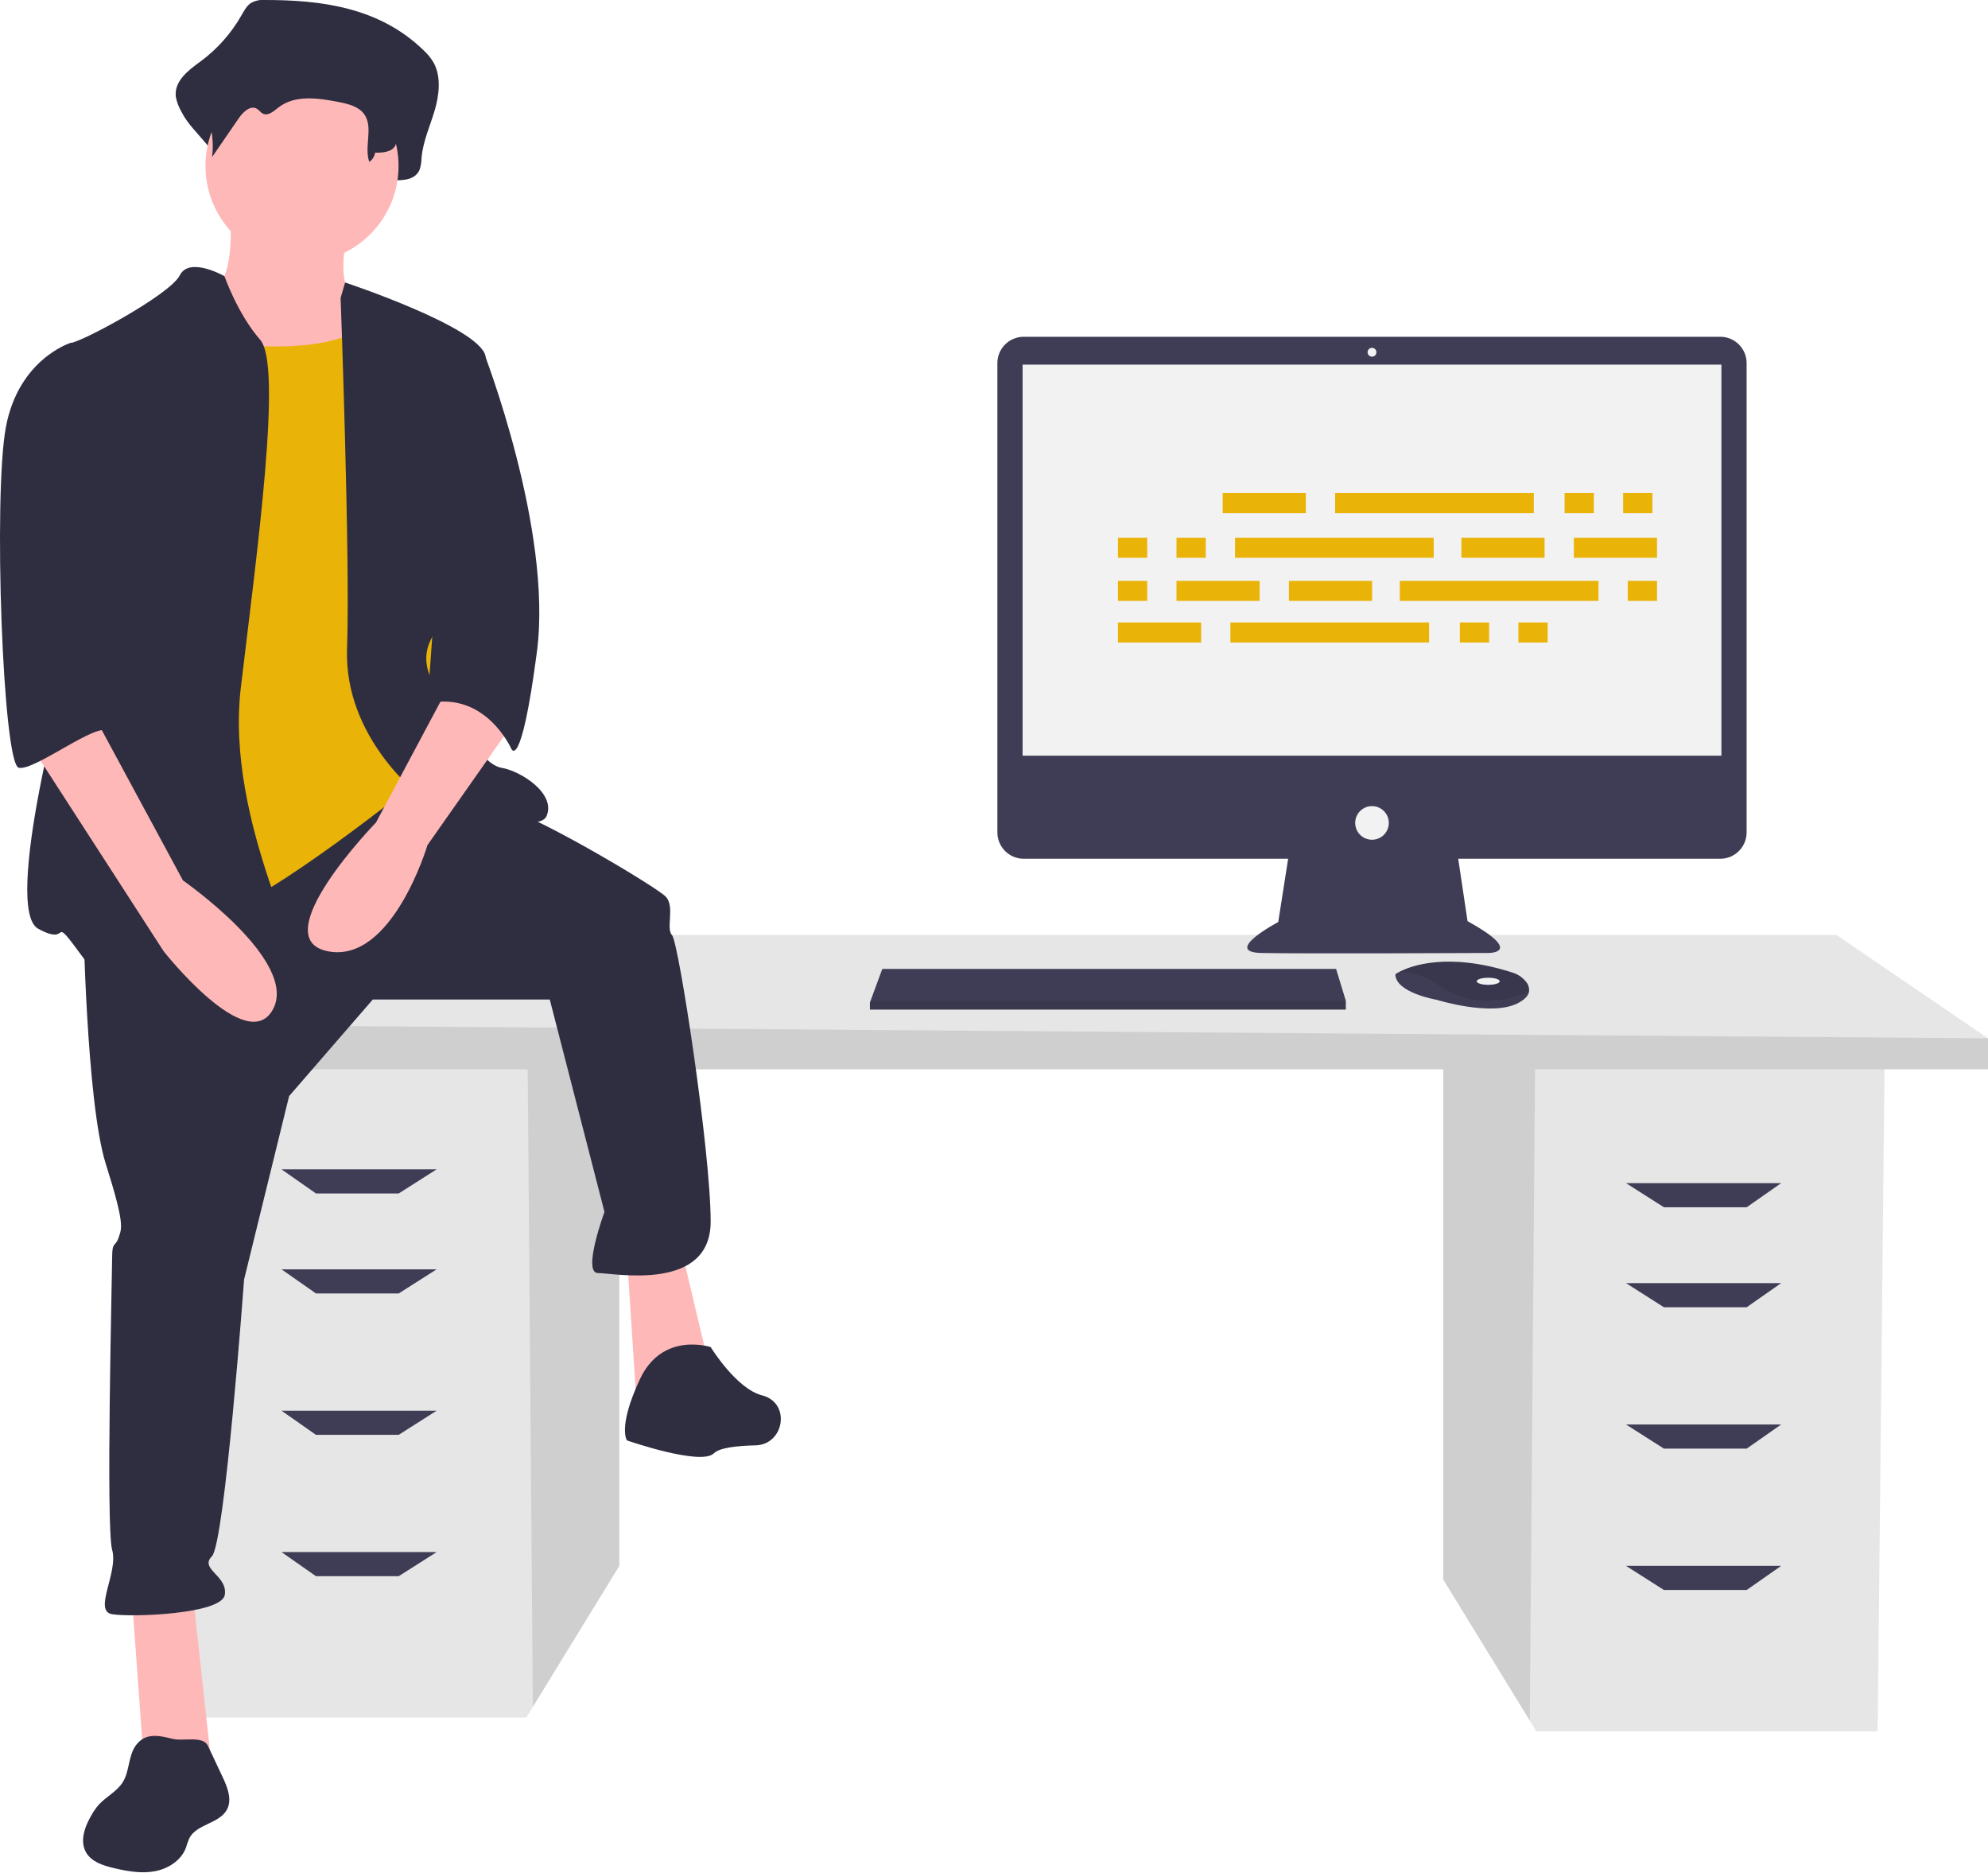
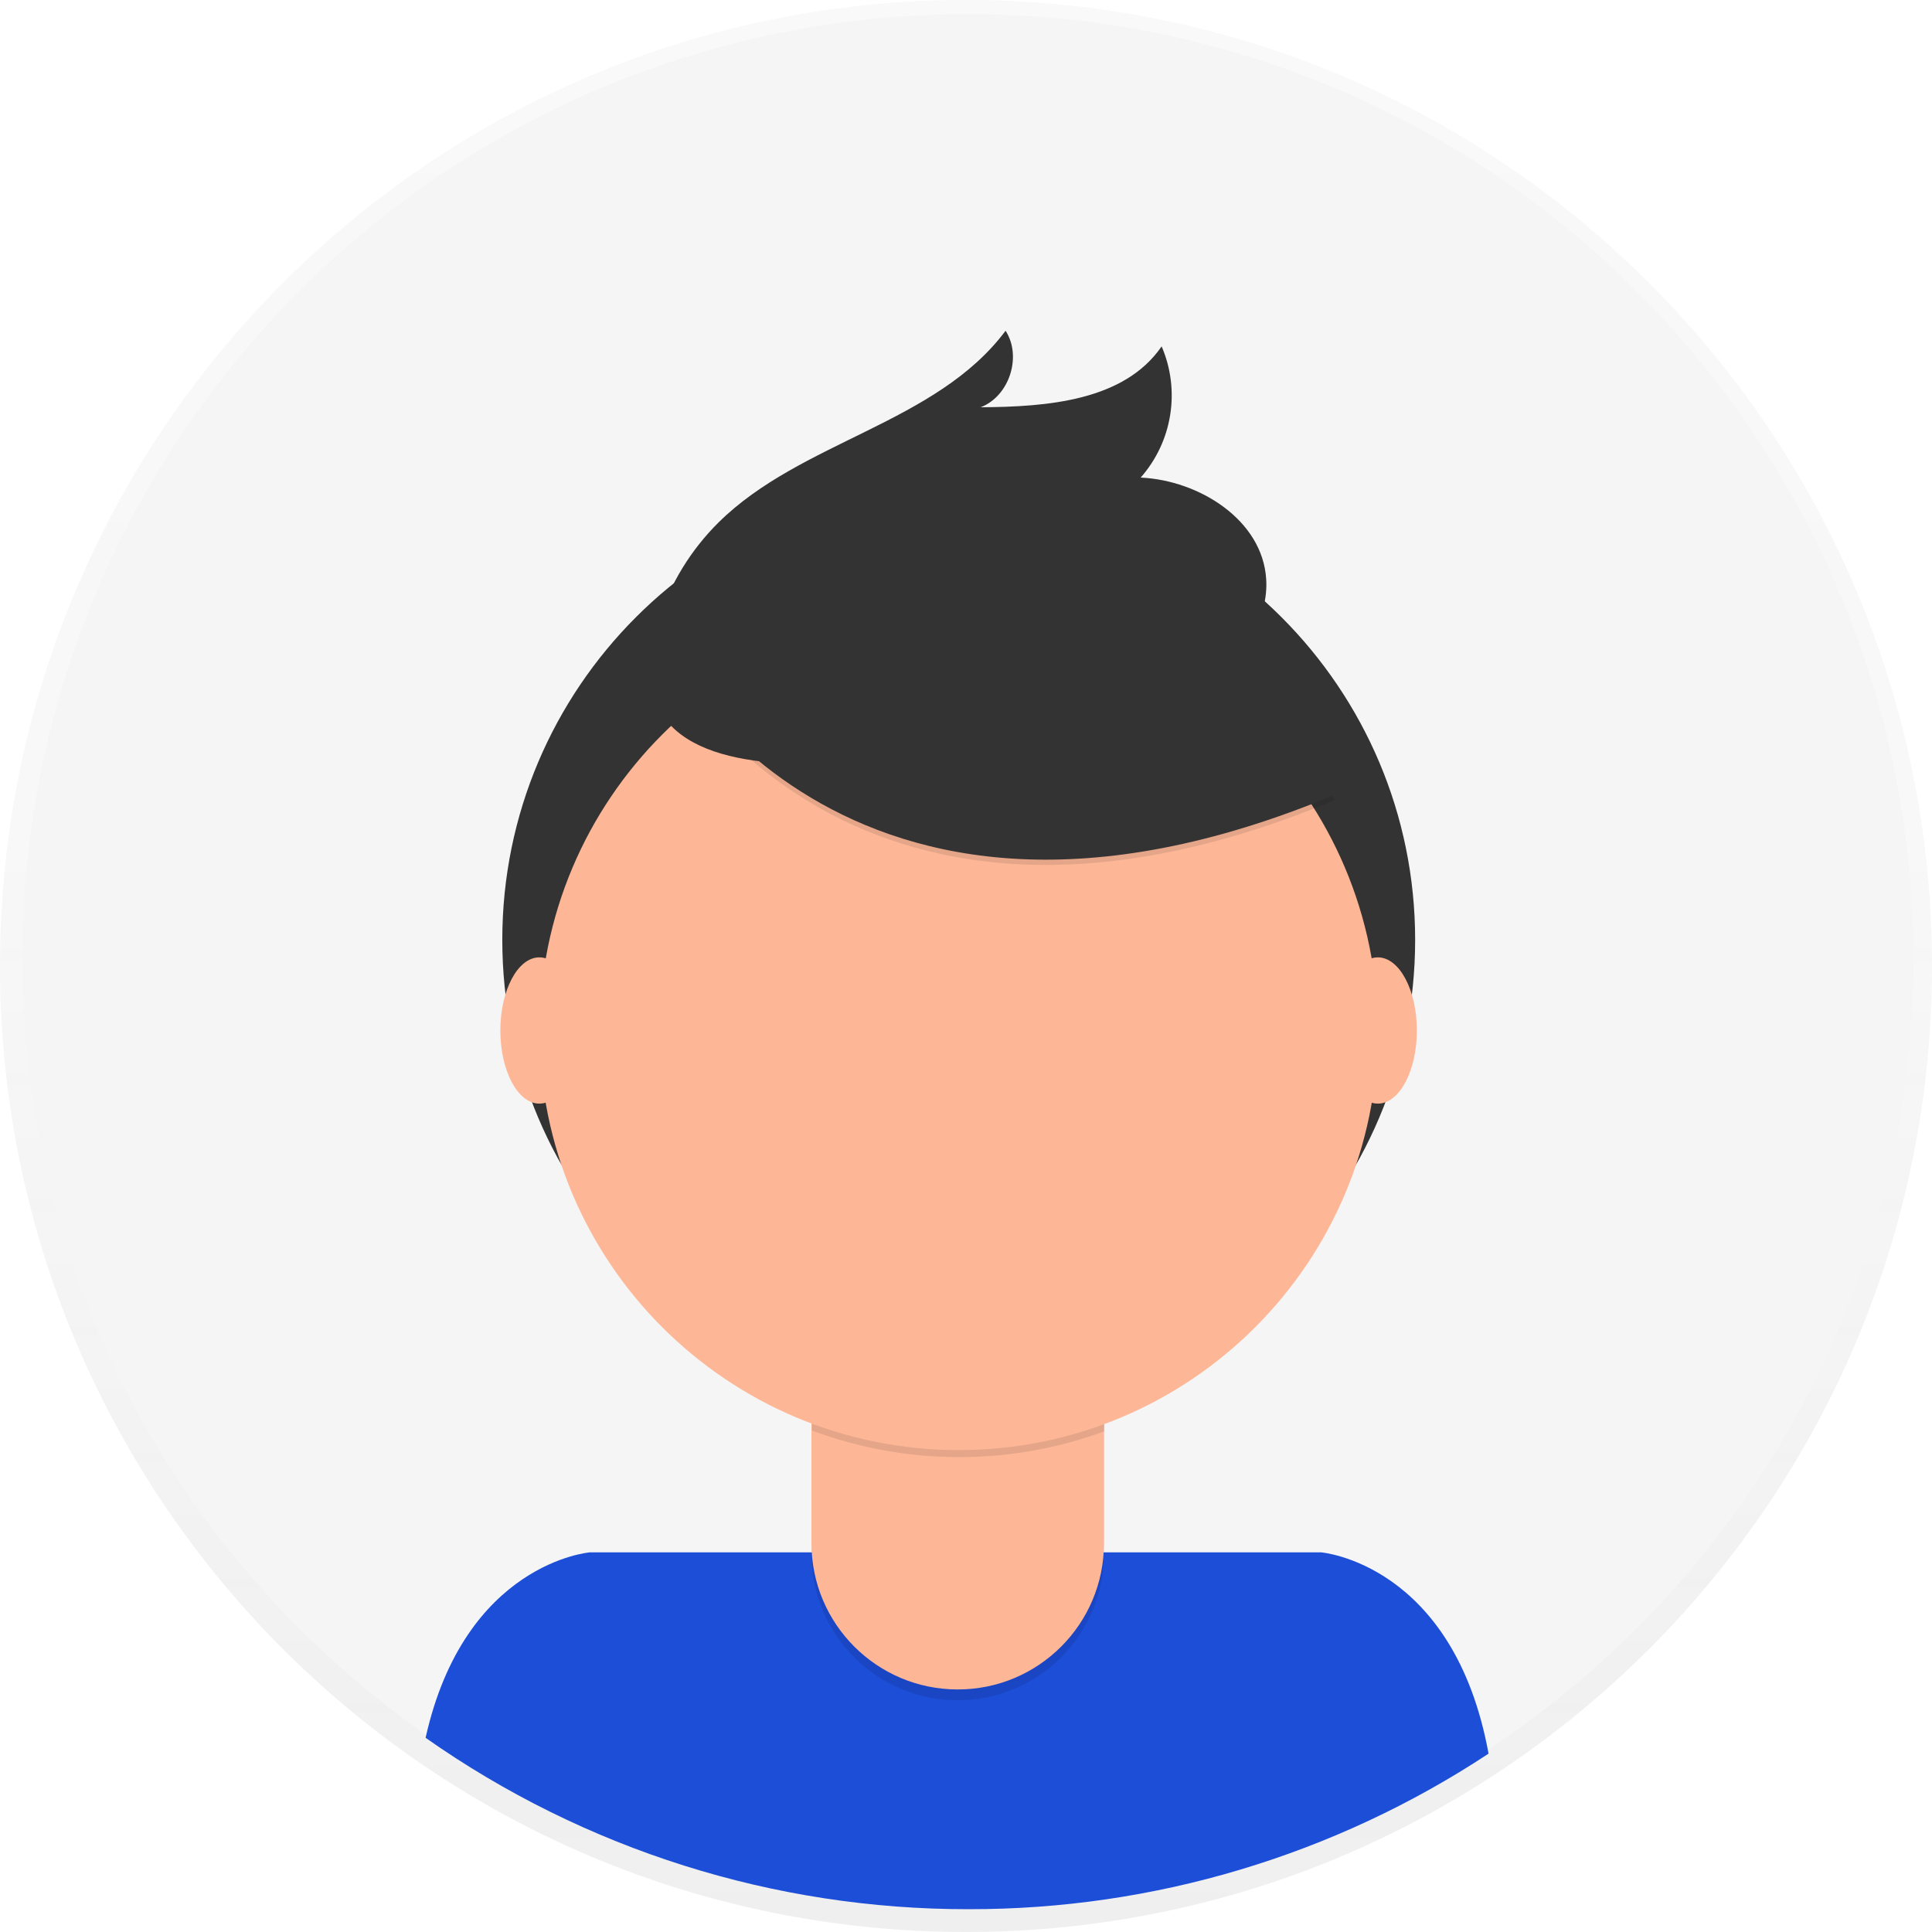
- <svg xmlns="http://www.w3.org/2000/svg" id="b52d7e2d-d80f-4111-b6ed-d15502ee1edd" data-name="Layer 1" width="711.188" height="669.683" viewBox="0 0 711.188 669.683">
-   <polygon points="516.326 380.018 516.326 565.013 547.27 615.443 549.625 619.279 671.722 619.279 674.189 380.018 516.326 380.018" fill="#e6e6e6" />
-   <polygon points="516.326 380.018 516.326 565.013 547.27 615.443 549.169 380.018 516.326 380.018" opacity="0.1" />
-   <polygon points="221.566 375.084 221.566 560.08 190.622 610.51 188.267 614.345 66.17 614.345 63.703 375.084 221.566 375.084" fill="#e6e6e6" />
-   <polygon points="221.566 375.084 221.566 560.08 190.622 610.51 188.723 375.084 221.566 375.084" opacity="0.1" />
-   <polygon points="711.188 371.385 711.188 382.484 47.67 382.484 47.67 366.451 109.335 334.385 656.923 334.385 711.188 371.385" fill="#e6e6e6" />
-   <polygon points="711.188 371.385 711.188 382.484 47.67 382.484 47.67 366.451 711.188 371.385" opacity="0.1" />
-   <polygon points="142.635 426.883 113.035 426.883 100.702 418.25 156.201 418.25 142.635 426.883" fill="#3f3d56" />
-   <polygon points="142.635 462.649 113.035 462.649 100.702 454.016 156.201 454.016 142.635 462.649" fill="#3f3d56" />
-   <polygon points="142.635 513.215 113.035 513.215 100.702 504.581 156.201 504.581 142.635 513.215" fill="#3f3d56" />
-   <polygon points="142.635 563.78 113.035 563.78 100.702 555.147 156.201 555.147 142.635 563.78" fill="#3f3d56" />
-   <polygon points="595.257 431.816 624.857 431.816 637.19 423.183 581.691 423.183 595.257 431.816" fill="#3f3d56" />
-   <polygon points="595.257 467.582 624.857 467.582 637.19 458.949 581.691 458.949 595.257 467.582" fill="#3f3d56" />
-   <polygon points="595.257 518.148 624.857 518.148 637.19 509.515 581.691 509.515 595.257 518.148" fill="#3f3d56" />
-   <polygon points="595.257 568.713 624.857 568.713 637.19 560.08 581.691 560.08 595.257 568.713" fill="#3f3d56" />
-   <path d="M859.82,235.615H610.634a9.423,9.423,0,0,0-9.424,9.424V412.897a9.423,9.423,0,0,0,9.424,9.424h94.593l-3.544,22.626s-20.253,10.759-6.013,11.076,81.328,0,81.328,0,12.974,0-7.595-11.392l-3.334-22.31h93.75a9.423,9.423,0,0,0,9.424-9.424V245.039A9.423,9.423,0,0,0,859.82,235.615Z" transform="translate(-244.406 -115.1587)" fill="#3f3d56" />
-   <rect x="365.823" y="130.424" width="249.996" height="139.871" fill="#f2f2f2" />
-   <circle cx="490.821" cy="125.994" r="1.582" fill="#f2f2f2" />
-   <circle cx="490.821" cy="294.346" r="6.013" fill="#f2f2f2" />
-   <polygon points="481.452 357.952 481.452 361.117 311.202 361.117 311.202 358.585 311.436 357.952 315.632 346.56 477.971 346.56 481.452 357.952" fill="#3f3d56" />
-   <path d="M791.376,470.013c-.31,1.326-1.481,2.725-4.127,4.047-9.493,4.747-28.797-1.266-28.797-1.266s-14.873-2.532-14.873-9.177a11.866,11.866,0,0,1,1.304-.775c3.991-2.112,17.225-7.322,40.691.221a9.786,9.786,0,0,1,4.46,2.923A4.667,4.667,0,0,1,791.376,470.013Z" transform="translate(-244.406 -115.1587)" fill="#3f3d56" />
-   <path d="M791.376,470.013c-11.62,4.452-21.977,4.785-32.607-2.598a23.343,23.343,0,0,0-13.886-4.573c3.991-2.112,17.225-7.322,40.691.221a9.786,9.786,0,0,1,4.46,2.923A4.667,4.667,0,0,1,791.376,470.013Z" transform="translate(-244.406 -115.1587)" opacity="0.1" />
-   <ellipse cx="532.4" cy="350.99" rx="4.114" ry="1.266" fill="#f2f2f2" />
-   <polygon points="481.452 357.952 481.452 361.117 311.202 361.117 311.202 358.585 311.436 357.952 481.452 357.952" opacity="0.1" />
-   <path d="M339.068,115.159a8.554,8.554,0,0,0-4.961,1.108c-1.476,1.011-2.406,2.782-3.356,4.429a52.986,52.986,0,0,1-14.434,16.305c-4.289,3.142-9.742,7.06-9.008,12.853a17.372,17.372,0,0,0,2.091,5.426c3.957,7.987,14.754,14.159,13.692,23.273,3.931-6.581-1.327-9.835,2.604-16.416,1.872-3.134,5.124-6.672,7.951-4.704.946.659,1.568,1.841,2.553,2.419,2.351,1.38,4.853-1.258,6.934-3.126,7.177-6.443,17.383-4.755,26.314-2.747,4.216.948,8.847,2.191,11.34,6.221,3.277,5.298-3.113,11.02-4.728,17.01a3.264,3.264,0,0,0,3.503,4.062c2.68-.264,5.854-.481,6.013-1.657,3.372.12,7.503-.262,8.947-3.772a14.762,14.762,0,0,0,.693-4.293c.53-5.897,3.033-11.277,4.691-16.89s2.379-12.191-.419-17.167a19.864,19.864,0,0,0-3.666-4.456C379.94,117.67,359.063,115.136,339.068,115.159Z" transform="translate(-244.406 -115.1587)" fill="#2f2e41" />
-   <path d="M326.544,190.064s3.453,28.778-9.209,31.081,11.511,41.441,11.511,41.441l57.557,6.907-13.814-46.045s-9.209-3.453-3.453-26.476S326.544,190.064,326.544,190.064Z" transform="translate(-244.406 -115.1587)" fill="#ffb8b8" />
-   <polygon points="47.028 569.318 51.633 632.631 75.806 632.631 68.9 569.318 47.028 569.318" fill="#ffb8b8" />
-   <polygon points="224.303 449.6 227.756 502.552 254.233 491.041 243.872 447.298 224.303 449.6" fill="#ffb8b8" />
-   <path d="M274.167,442.738s1.151,66.766,8.058,88.637,5.756,23.023,4.605,26.476-2.302,1.151-2.302,6.907-2.302,96.695,0,104.753-6.907,21.872,0,23.023,39.139,0,40.29-6.907-9.209-9.209-4.605-13.814,11.511-98.998,11.511-98.998l16.116-65.615,29.93-34.534H441.082l19.569,75.975s-8.058,21.872-2.302,21.872,40.29,6.907,40.29-18.418S487.127,451.947,484.825,449.645s1.151-10.36-2.302-13.814-43.743-27.627-58.708-32.232S387.857,393.515,387.857,393.515Z" transform="translate(-244.406 -115.1587)" fill="#2f2e41" />
-   <path d="M498.639,596.991s-17.267-5.756-25.325,11.511-4.605,21.872-4.605,21.872,26.476,9.209,31.081,4.605c2.003-2.003,8.365-2.699,14.913-2.846,9.973-.224,12.626-14.333,3.207-17.619q-.421-.147-.853-.255C507.848,611.955,498.639,596.991,498.639,596.991Z" transform="translate(-244.406 -115.1587)" fill="#2f2e41" />
-   <circle cx="108.038" cy="59.365" r="34.534" fill="#ffb8b8" />
-   <path d="M307.55,235.534s56.406,11.511,70.219-6.907,19.569,51.801,19.569,51.801l6.907,73.673-10.36,40.29s-54.103,43.743-71.37,47.197-43.743,5.756-43.743,5.756,8.058-127.776,8.058-130.078S307.55,235.534,307.55,235.534Z" transform="translate(-244.406 -115.1587)" fill="#eab308" />
-   <path d="M324.704,213.945s-12.55-7.189-16.003-.282S273.016,237.836,269.562,237.836s6.907,95.544,2.302,107.056S245.389,440.436,258.051,447.343s3.453-6.907,16.116,10.36,74.824,17.267,78.277,10.36-27.627-58.708-21.872-107.056,14.965-115.114,6.907-124.323S324.704,213.945,324.704,213.945Z" transform="translate(-244.406 -115.1587)" fill="#2f2e41" />
-   <path d="M366.258,221.72l1.603-5.518s47.895,15.878,50.198,26.238,1.151,82.882-6.907,88.637-19.569,14.965-11.511,28.778,17.267,28.778,24.174,29.93,19.569,9.209,16.116,17.267-44.894-6.907-44.894-6.907-27.627-20.72-26.476-52.952S366.258,221.72,366.258,221.72Z" transform="translate(-244.406 -115.1587)" fill="#2f2e41" />
-   <path d="M406.548,357.554l-27.627,51.801s-40.29,41.441-17.267,46.045,35.685-37.987,35.685-37.987l29.93-42.592Z" transform="translate(-244.406 -115.1587)" fill="#ffb8b8" />
-   <path d="M340.75,124.195a7.838,7.838,0,0,0-4.039.783,9.413,9.413,0,0,0-2.732,3.131,39.773,39.773,0,0,1-11.75,11.524c-3.491,2.221-7.93,4.99-7.333,9.084a11.359,11.359,0,0,0,1.702,3.835,30.163,30.163,0,0,1,3.665,18.801l9.6-13.954c1.524-2.215,4.171-4.715,6.472-3.324.77.466,1.276,1.301,2.078,1.71,1.914.975,3.95-.889,5.644-2.21,5.842-4.554,14.15-3.361,21.421-1.942,3.432.67,7.202,1.549,9.231,4.397,3.372,4.733-.149,11.572,1.819,17.04a5.023,5.023,0,0,0,2.079-3.317c2.745.085,6.107-.185,7.283-2.666a9.188,9.188,0,0,0,.564-3.034c.432-4.168,2.469-7.971,3.819-11.938s1.937-8.616-.341-12.133a14.681,14.681,0,0,0-2.984-3.149C374.022,125.97,357.027,124.178,340.75,124.195Z" transform="translate(-244.406 -115.1587)" fill="#2f2e41" />
-   <path d="M406.548,237.836l10.725,2.847s24.96,63.919,19.204,107.662-9.209,34.534-9.209,34.534-9.209-20.72-29.93-16.116Z" transform="translate(-244.406 -115.1587)" fill="#2f2e41" />
-   <path d="M293.029,739.422c-2.776,3.772-2.219,9.165-4.678,13.151-2.131,3.455-6.148,5.267-8.814,8.329a22.326,22.326,0,0,0-2.266,3.26c-2.473,4.143-4.483,9.452-2.048,13.616,1.959,3.35,6.078,4.66,9.855,5.552,4.774,1.128,9.734,2.031,14.564,1.169s9.549-3.819,11.271-8.412a32.5,32.5,0,0,1,1.205-3.401c2.617-5.153,10.827-5.209,13.506-10.33,1.875-3.584.151-7.916-1.571-11.576l-5.261-11.177c-1.746-3.709-8.824-1.576-12.513-2.465C301.465,735.978,296.491,734.701,293.029,739.422Z" transform="translate(-244.406 -115.1587)" fill="#2f2e41" />
-   <path d="M254.598,380.577l48.348,74.824s29.93,37.987,39.139,20.72-32.232-46.045-32.232-46.045L278.772,372.519Z" transform="translate(-244.406 -115.1587)" fill="#ffb8b8" />
-   <path d="M278.772,240.138,269.562,237.836s-18.418,5.756-23.023,29.93-1.151,120.869,4.605,122.02,28.427-16.837,32.056-13.023-7.882-15.756-4.429-26.116S278.772,240.138,278.772,240.138Z" transform="translate(-244.406 -115.1587)" fill="#2f2e41" />
-   <g id="f3c2397c-d780-4cc6-97d8-1503d8277a2c" data-name="Group 13">
-     <rect id="ad41612f-86f7-46b2-a964-3a5da7bcf3cf" data-name="Rectangle 55" x="437.407" y="176.363" width="29.752" height="7.163" fill="#eab308" />
-     <rect id="b9a0b375-cc2a-4c59-8850-661af54e4f62" data-name="Rectangle 56" x="559.722" y="176.363" width="10.468" height="7.163" fill="#eab308" />
-     <rect id="e174c2ab-9bc5-41ec-b37c-b06fbf8a9878" data-name="Rectangle 57" x="580.659" y="176.363" width="10.468" height="7.163" fill="#eab308" />
-     <rect id="ba2479ac-4c7d-43b4-a028-73b1e20e4002" data-name="Rectangle 58" x="477.628" y="176.363" width="71.075" height="7.163" fill="#eab308" />
-     <rect id="ac60ef86-00f2-480b-8171-28b6fdfc1958" data-name="Rectangle 59" x="399.941" y="222.644" width="29.752" height="7.163" fill="#eab308" />
-     <rect id="b3d8298d-cd65-487a-8b19-4cee946356e7" data-name="Rectangle 60" x="522.256" y="222.644" width="10.468" height="7.163" fill="#eab308" />
-     <rect id="ed27f15f-f0c4-4569-8330-a6688f8e356c" data-name="Rectangle 61" x="543.193" y="222.644" width="10.468" height="7.163" fill="#eab308" />
-     <rect id="f685c005-adaf-4d60-acda-005b037d82a6" data-name="Rectangle 62" x="440.162" y="222.644" width="71.075" height="7.163" fill="#eab308" />
-     <rect id="eca7c7fc-83f8-48ca-a588-6606db47af3f" data-name="Rectangle 63" x="522.807" y="192.341" width="29.752" height="7.163" fill="#eab308" />
-     <rect id="a71b5b2f-f8b9-481d-a301-5e3357e5fe42" data-name="Rectangle 64" x="563.028" y="192.341" width="29.752" height="7.163" fill="#eab308" />
-     <rect id="abb3a25a-f854-41fc-8391-e6ad9fbe2417" data-name="Rectangle 66" x="399.941" y="192.341" width="10.468" height="7.163" fill="#eab308" />
-     <rect id="add2b425-b775-4eb5-9c25-8c4c14f957c9" data-name="Rectangle 67" x="420.878" y="192.341" width="10.468" height="7.163" fill="#eab308" />
-     <rect id="b7159612-3b84-4b0b-a885-612eaab04c06" data-name="Rectangle 68" x="441.815" y="192.341" width="71.075" height="7.163" fill="#eab308" />
-     <rect id="edfc7301-4de5-47dc-80e2-1ae2da982d6d" data-name="Rectangle 69" x="461.099" y="207.768" width="29.752" height="7.163" fill="#eab308" />
-     <rect id="e1009f91-6275-4375-80fa-0d778e331fdc" data-name="Rectangle 70" x="420.878" y="207.768" width="29.752" height="7.163" fill="#eab308" />
-     <rect id="a060fb9f-1f1a-4862-9a69-16dd49199e18" data-name="Rectangle 71" x="399.941" y="207.768" width="10.468" height="7.163" fill="#eab308" />
-     <rect id="b6754d5f-104f-449c-b9a9-cf9ac82bf5fe" data-name="Rectangle 73" x="582.312" y="207.768" width="10.468" height="7.163" fill="#eab308" />
-     <rect id="e6ed1ccd-2cfd-450f-a339-07df3a1ee6bb" data-name="Rectangle 74" x="500.768" y="207.768" width="71.075" height="7.163" fill="#eab308" />
+ <svg xmlns="http://www.w3.org/2000/svg" id="457bf273-24a3-4fd8-a857-e9b918267d6a" data-name="Layer 1" width="698" height="698" viewBox="0 0 698 698">
+   <defs>
+     <linearGradient id="b247946c-c62f-4d08-994a-4c3d64e1e98f" x1="349" y1="698" x2="349" gradientUnits="userSpaceOnUse">
+       <stop offset="0" stop-color="gray" stop-opacity="0.25" />
+       <stop offset="0.54" stop-color="gray" stop-opacity="0.12" />
+       <stop offset="1" stop-color="gray" stop-opacity="0.1" />
+     </linearGradient>
+   </defs>
+   <g opacity="0.5">
+     <circle cx="349" cy="349" r="349" fill="url(#b247946c-c62f-4d08-994a-4c3d64e1e98f)" />
  </g>
+   <circle cx="349.68" cy="346.77" r="341.64" fill="#f5f5f5" />
+   <path d="M601,790.76a340,340,0,0,0,187.79-56.2c-12.59-68.8-60.5-72.72-60.5-72.72H464.09s-45.21,3.71-59.33,67A340.07,340.07,0,0,0,601,790.76Z" transform="translate(-251 -101)" fill="#1d4ed8" />
+   <circle cx="346.37" cy="339.57" r="164.9" fill="#333" />
+   <path d="M293.15,476.92H398.81a0,0,0,0,1,0,0v84.53A52.83,52.83,0,0,1,346,614.28h0a52.83,52.83,0,0,1-52.83-52.83V476.92a0,0,0,0,1,0,0Z" opacity="0.1" />
+   <path d="M296.5,473h99a3.35,3.35,0,0,1,3.35,3.35v81.18A52.83,52.83,0,0,1,346,610.37h0a52.83,52.83,0,0,1-52.83-52.83V476.35A3.35,3.35,0,0,1,296.5,473Z" fill="#fdb797" />
+   <path d="M544.34,617.82a152.07,152.07,0,0,0,105.66.29v-13H544.34Z" transform="translate(-251 -101)" opacity="0.1" />
+   <circle cx="346.37" cy="372.44" r="151.45" fill="#fdb797" />
+   <path d="M489.49,335.68S553.32,465.24,733.37,390l-41.92-65.73-74.31-26.67Z" transform="translate(-251 -101)" opacity="0.1" />
+   <path d="M489.49,333.78s63.83,129.56,243.88,54.3l-41.92-65.73-74.31-26.67Z" transform="translate(-251 -101)" fill="#333" />
+   <path d="M488.93,325a87.49,87.49,0,0,1,21.69-35.27c29.79-29.45,78.63-35.66,103.68-69.24,6,9.32,1.36,23.65-9,27.65,24-.16,51.81-2.26,65.38-22a44.89,44.89,0,0,1-7.57,47.4c21.27,1,44,15.4,45.34,36.65.92,14.16-8,27.56-19.59,35.68s-25.71,11.85-39.56,14.9C608.86,369.7,462.54,407.07,488.93,325Z" transform="translate(-251 -101)" fill="#333" />
+   <ellipse cx="194.86" cy="372.3" rx="14.09" ry="26.42" fill="#fdb797" />
+   <ellipse cx="497.8" cy="372.3" rx="14.09" ry="26.42" fill="#fdb797" />
</svg>
